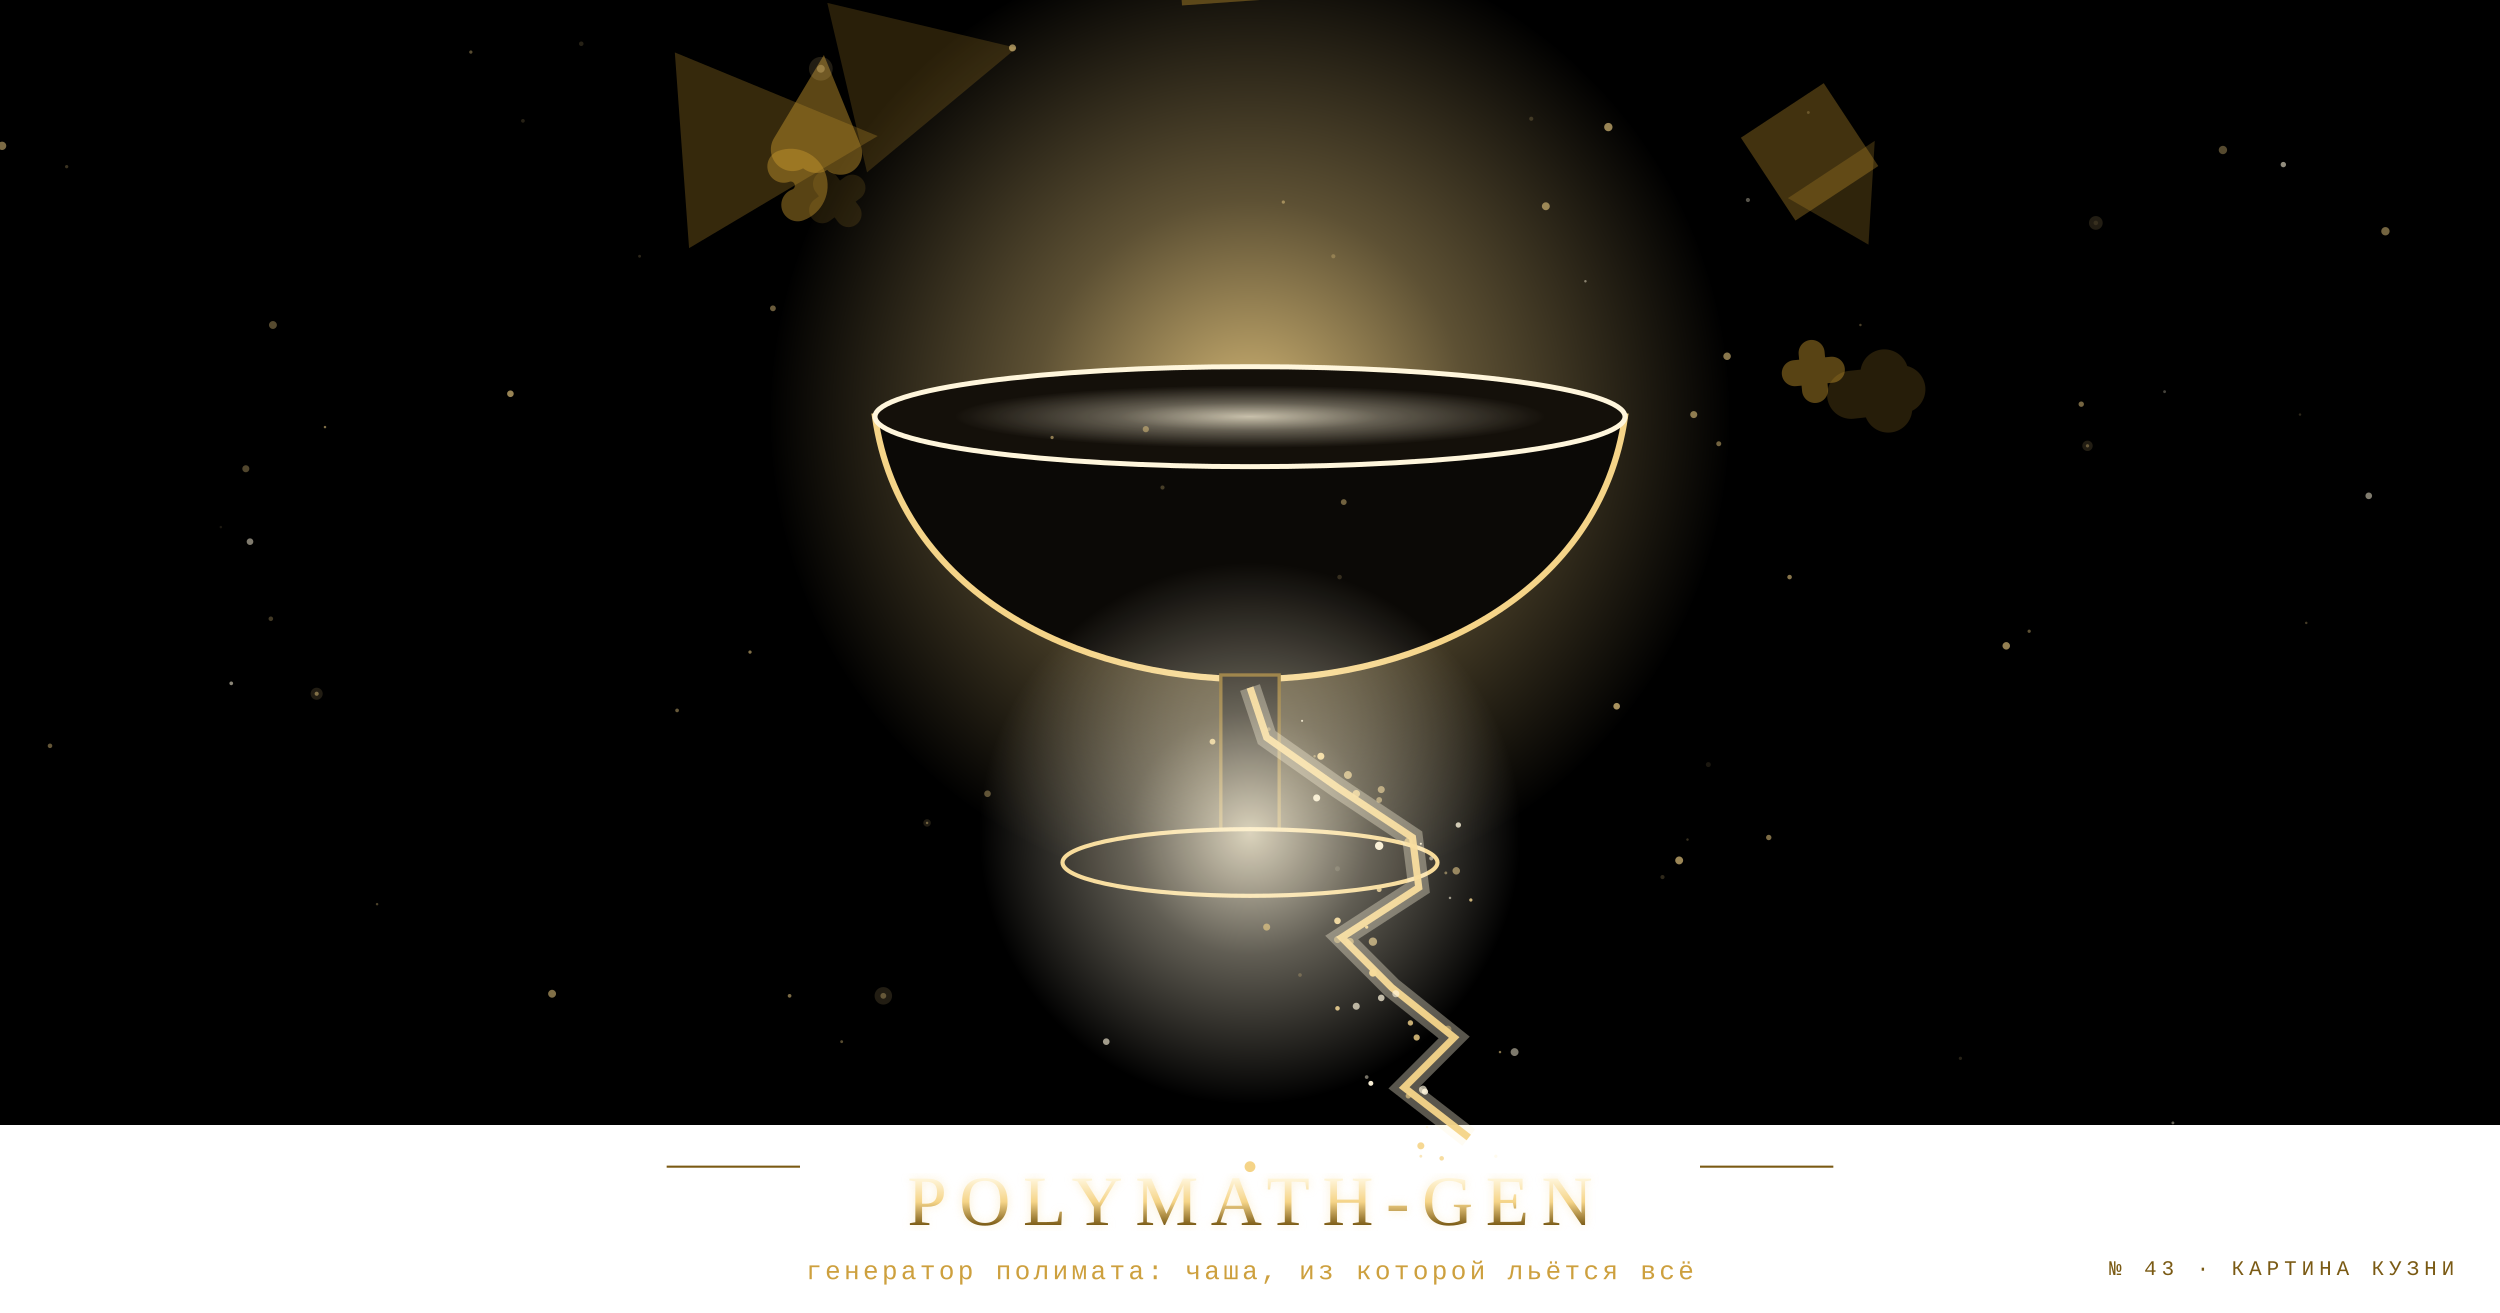
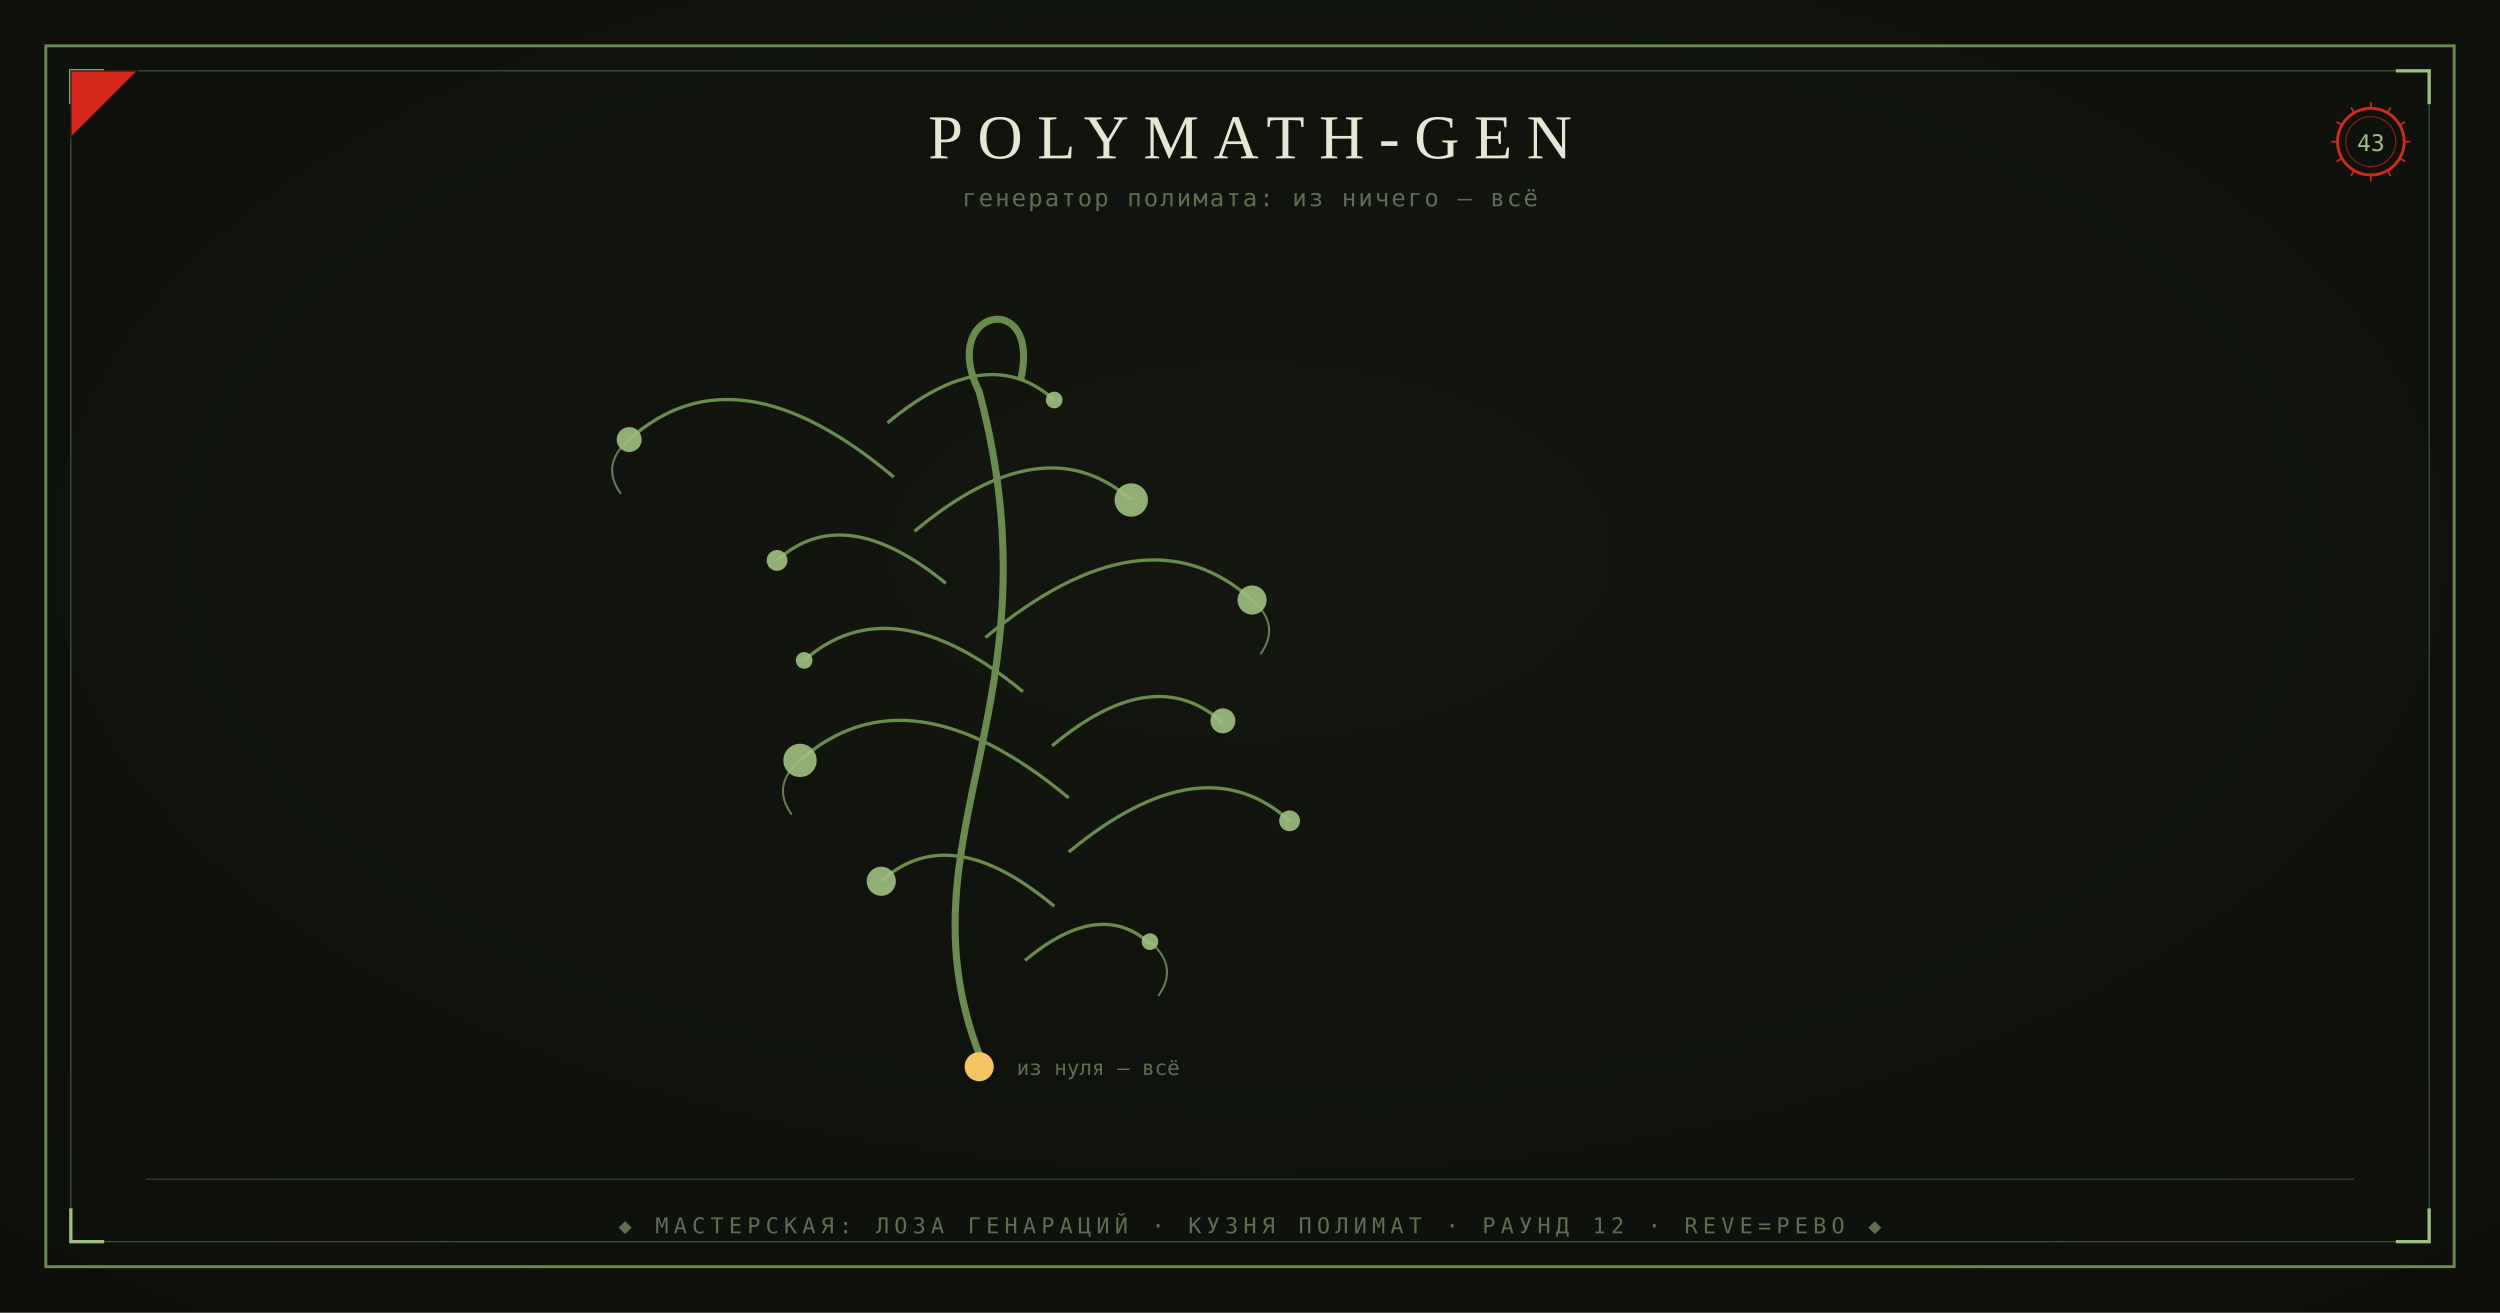
- <svg xmlns="http://www.w3.org/2000/svg" viewBox="0 0 1200 630" width="1200" height="630" role="img">
-   <defs>
-     <linearGradient id="bg" x1="0" y1="0" x2="0" y2="1">
-       <stop offset="0" stop-color="#030202" />
-       <stop offset=".55" stop-color="#0A0705" />
-       <stop offset="1" stop-color="#060403" />
-     </linearGradient>
-     <radialGradient id="vig" cx=".5" cy=".46" r=".75">
-       <stop offset=".55" stop-color="#000" stop-opacity="0" />
-       <stop offset="1" stop-color="#000" stop-opacity=".82" />
-     </radialGradient>
-   </defs>
-   <rect width="1200" height="540" fill="url(#bg)" />
-   <defs>
-     <radialGradient id="gl">
-       <stop offset="0" stop-color="#F5D488" stop-opacity="0.85" />
-       <stop offset=".45" stop-color="#F5D488" stop-opacity="0.38" />
-       <stop offset="1" stop-color="#F5D488" stop-opacity="0" />
-     </radialGradient>
-     <radialGradient id="rv">
-       <stop offset="0" stop-color="#FFF6DC" stop-opacity="0.85" />
-       <stop offset=".45" stop-color="#FFF6DC" stop-opacity="0.38" />
-       <stop offset="1" stop-color="#FFF6DC" stop-opacity="0" />
-     </radialGradient>
-     <filter id="neb" x="-20%" y="-20%" width="140%" height="140%">
-       <feTurbulence type="fractalNoise" baseFrequency="0.004 0.009" numOctaves="4" seed="529" result="n" />
-       <feColorMatrix in="n" type="matrix" values="0 0 0 0 0.961  0 0 0 0 0.831  0 0 0 0 0.533  0 0 0 0.68 -0.42" />
-       <feGaussianBlur stdDeviation="2" />
-     </filter>
-     <filter id="neb2" x="-20%" y="-20%" width="140%" height="140%">
-       <feTurbulence type="fractalNoise" baseFrequency="0.007 0.004" numOctaves="3" seed="536" result="n" />
-       <feColorMatrix in="n" type="matrix" values="0 0 0 0 0.373  0 0 0 0 0.722  0 0 0 0 0.788  0 0 0 0.59 -0.47" />
-       <feGaussianBlur stdDeviation="1.6" />
-     </filter>
-   </defs>
-   <rect width="1200" height="540" opacity="19.25" />
-   <circle cx="600.0" cy="200.0" r="230.0" fill="url(#gl)" />
-   <path d="M420 200 C 432 284 516 326 600 326 C 684 326 768 284 780 200 Z" fill="#0B0906" stroke="#F5D488" stroke-width="3" />
-   <ellipse cx="600" cy="200" rx="180" ry="24" fill="#14100A" stroke="#FFF6DC" stroke-width="2.4" />
-   <ellipse cx="600" cy="200" rx="142" ry="15" fill="url(#rv)" opacity=".9" />
-   <rect x="586" y="324" width="28" height="80" fill="#0B0906" stroke="#7A5A14" stroke-width="1.6" />
-   <ellipse cx="600" cy="414" rx="90" ry="16" fill="#0B0906" stroke="#F5D488" stroke-width="2" />
-   <path d="M600 330 L608 354 L642 378 L678 402 L681 426 L644 450 L668 474 L698 498 L674 522 L705 546" stroke="#FFF6DC" stroke-width="10" fill="none" opacity=".35" />
-   <path d="M600 330 L608 354 L642 378 L678 402 L681 426 L644 450 L668 474 L698 498 L674 522 L705 546" stroke="#F5D488" stroke-width="3.4" fill="none" opacity=".95" />
-   <circle cx="609" cy="350" r="0.9" fill="#F5D488" opacity="0.43" />
-   <circle cx="631" cy="363" r="0.6" fill="#F5D488" opacity="0.47" />
-   <circle cx="634" cy="363" r="1.7" fill="#F5D488" opacity="0.96" />
-   <circle cx="625" cy="346" r="0.5" fill="#FFF6DC" opacity="0.87" />
-   <circle cx="582" cy="356" r="1.4" fill="#F5D488" opacity="0.87" />
-   <circle cx="651" cy="381" r="1.8" fill="#F5D488" opacity="0.81" />
-   <circle cx="662" cy="384" r="1.4" fill="#F5D488" opacity="0.56" />
-   <circle cx="647" cy="372" r="1.9" fill="#F5D488" opacity="0.71" />
-   <circle cx="632" cy="383" r="1.7" fill="#FFF6DC" opacity="0.92" />
-   <circle cx="663" cy="379" r="1.7" fill="#F5D488" opacity="0.60" />
-   <circle cx="687" cy="412" r="1.0" fill="#FFF6DC" opacity="0.54" />
-   <circle cx="700" cy="396" r="1.3" fill="#FFF6DC" opacity="0.78" />
-   <circle cx="682" cy="405" r="0.5" fill="#FFF6DC" opacity="0.94" />
-   <circle cx="662" cy="406" r="2.0" fill="#FFF6DC" opacity="0.96" />
-   <circle cx="676" cy="404" r="1.9" fill="#F5D488" opacity="0.69" />
-   <circle cx="662" cy="427" r="1.2" fill="#F5D488" opacity="0.82" />
-   <circle cx="694" cy="419" r="0.7" fill="#F5D488" opacity="0.46" />
-   <circle cx="699" cy="418" r="1.8" fill="#F5D488" opacity="0.54" />
-   <circle cx="696" cy="431" r="0.6" fill="#FFF6DC" opacity="0.56" />
-   <circle cx="706" cy="432" r="0.8" fill="#F5D488" opacity="0.80" />
-   <circle cx="642" cy="451" r="1.7" fill="#F5D488" opacity="0.49" />
-   <circle cx="642" cy="442" r="1.6" fill="#F5D488" opacity="0.93" />
-   <circle cx="659" cy="452" r="2.0" fill="#F5D488" opacity="0.65" />
-   <circle cx="656" cy="445" r="0.8" fill="#F5D488" opacity="0.93" />
-   <circle cx="648" cy="452" r="1.8" fill="#F5D488" opacity="0.59" />
-   <circle cx="670" cy="477" r="1.7" fill="#FFF6DC" opacity="0.64" />
-   <circle cx="651" cy="483" r="1.7" fill="#FFF6DC" opacity="0.68" />
-   <circle cx="659" cy="467" r="1.8" fill="#F5D488" opacity="0.99" />
-   <circle cx="663" cy="479" r="1.6" fill="#FFF6DC" opacity="0.72" />
-   <circle cx="642" cy="484" r="1.1" fill="#F5D488" opacity="0.85" />
-   <circle cx="727" cy="505" r="1.9" fill="#FFF6DC" opacity="0.49" />
-   <circle cx="680" cy="498" r="1.5" fill="#F5D488" opacity="0.79" />
-   <circle cx="695" cy="494" r="1.7" fill="#F5D488" opacity="0.45" />
-   <circle cx="677" cy="491" r="1.3" fill="#F5D488" opacity="0.79" />
-   <circle cx="720" cy="505" r="0.6" fill="#F5D488" opacity="0.54" />
-   <circle cx="683" cy="523" r="1.9" fill="#FFF6DC" opacity="0.68" />
-   <circle cx="656" cy="517" r="0.9" fill="#FFF6DC" opacity="0.46" />
-   <circle cx="684" cy="524" r="1.5" fill="#FFF6DC" opacity="0.87" />
-   <circle cx="658" cy="520" r="1.2" fill="#FFF6DC" opacity="0.96" />
-   <circle cx="676" cy="526" r="1.3" fill="#F5D488" opacity="0.64" />
-   <circle cx="685" cy="541" r="0.6" fill="#FFF6DC" opacity="0.80" />
-   <circle cx="682" cy="550" r="1.7" fill="#F5D488" opacity="0.91" />
-   <circle cx="718" cy="555" r="0.8" fill="#FFF6DC" opacity="0.48" />
-   <circle cx="682" cy="555" r="0.7" fill="#F5D488" opacity="0.56" />
-   <circle cx="692" cy="556" r="1.1" fill="#F5D488" opacity="0.79" />
-   <circle cx="600.0" cy="400.0" r="130.0" fill="url(#rv)" />
-   <g transform="translate(870.4 178.3) rotate(84.66551) scale(8.93)">
-     <path d="M-1 0 H1 M0 -1 V1" stroke="#C9982E" stroke-width="1.4" fill="none" opacity="0.438" stroke-linecap="round" />
+ <svg xmlns="http://www.w3.org/2000/svg" viewBox="0 0 1200 630" width="1200" height="630">
+   <rect width="1200" height="630" fill="#0C0E0A" />
+   <radialGradient id="vig43" cx="0.5" cy="0.42" r="0.95">
+     <stop offset="0" stop-color="#14180F" />
+     <stop offset="1" stop-color="#0C0E0A" />
+   </radialGradient>
+   <rect width="1200" height="630" fill="url(#vig43)" opacity="0.9" />
+   <rect x="22" y="22" width="1156" height="586" fill="none" stroke="#6A8B4E" stroke-width="1.4" />
+   <rect x="34" y="34" width="1132" height="562" fill="none" stroke="#6A8B4E" stroke-width="0.6" opacity="0.55" />
+   <path d="M 34 50 L 34 34 L 50 34" fill="none" stroke="#9FBF7F" stroke-width="1.6" />
+   <path d="M 1166 50 L 1166 34 L 1150 34" fill="none" stroke="#9FBF7F" stroke-width="1.6" />
+   <path d="M 34 580 L 34 596 L 50 596" fill="none" stroke="#9FBF7F" stroke-width="1.6" />
+   <path d="M 1166 580 L 1166 596 L 1150 596" fill="none" stroke="#9FBF7F" stroke-width="1.6" />
+   <path d="M 34 66 L 34 34 L 66 34 Z" fill="#D5281B" />
+   <path d="M 34 66 L 34 34 L 66 34 Z" fill="none" stroke="#0C0E0A" stroke-width="0.8" opacity="0.65" />
+   <text x="600.0" y="76" text-anchor="middle" font-family="Georgia, 'Times New Roman', serif" font-size="30" fill="#E4E8D2" letter-spacing="7">POLYMATH-GEN</text>
+   <text x="600.0" y="99" text-anchor="middle" font-family="'Cascadia Mono', ui-monospace, Consolas, monospace" font-size="11.5" fill="#5E6E50" letter-spacing="1">генератор полимата: из ничего — всё</text>
+   <g transform="translate(1138,68)">
+     <circle r="16" fill="none" stroke="#D5281B" stroke-width="1.4" />
+     <circle r="12" fill="none" stroke="#D5281B" stroke-width="0.6" opacity="0.6" />
+     <text y="4.5" text-anchor="middle" font-family="'Cascadia Mono', ui-monospace, Consolas, monospace" font-size="11" fill="#9FBF7F">43</text>
+     <g stroke="#D5281B" stroke-width="0.8">
+       <line x1="0" y1="-19" x2="0" y2="-16" transform="rotate(0)" />
+       <line x1="0" y1="-19" x2="0" y2="-16" transform="rotate(30)" />
+       <line x1="0" y1="-19" x2="0" y2="-16" transform="rotate(60)" />
+       <line x1="0" y1="-19" x2="0" y2="-16" transform="rotate(90)" />
+       <line x1="0" y1="-19" x2="0" y2="-16" transform="rotate(120)" />
+       <line x1="0" y1="-19" x2="0" y2="-16" transform="rotate(150)" />
+       <line x1="0" y1="-19" x2="0" y2="-16" transform="rotate(180)" />
+       <line x1="0" y1="-19" x2="0" y2="-16" transform="rotate(210)" />
+       <line x1="0" y1="-19" x2="0" y2="-16" transform="rotate(240)" />
+       <line x1="0" y1="-19" x2="0" y2="-16" transform="rotate(270)" />
+       <line x1="0" y1="-19" x2="0" y2="-16" transform="rotate(300)" />
+       <line x1="0" y1="-19" x2="0" y2="-16" transform="rotate(330)" />
+     </g>
  </g>
-   <g transform="translate(661.5 -63.7) rotate(89.87856) scale(14.69)">
-     <path d="M0 -1 L0 1 M-0.7 -0.4 L0.7 -0.4" stroke="#C9982E" stroke-width="2.4" fill="none" opacity="0.41" stroke-linecap="round" />
+   <line x1="70" y1="566" x2="1130" y2="566" stroke="#6A8B4E" stroke-width="0.5" opacity="0.5" />
+   <text x="600.0" y="592" text-anchor="middle" font-family="'Cascadia Mono', ui-monospace, Consolas, monospace" font-size="10.5" fill="#5E6E50" letter-spacing="2.5">◆ МАСТЕРСКАЯ: ЛОЗА ГЕНАРАЦИЙ · КУЗНЯ ПОЛИМАТ · РАУНД 12 · REVE=РЕВО ◆</text>
+   <clipPath id="clip43">
+     <rect x="70" y="118" width="1060" height="404" />
+   </clipPath>
+   <g clip-path="url(#clip43)">
+     <path d="M 470.0 506 C 430.0 402 510.0 338 470.0 188 C 450.0 148 500.0 138 490.0 182" fill="none" stroke="#6A8B4E" stroke-width="3.4" />
+     <path d="M 492 461 q 36 -30 60 -8" fill="none" stroke="#6A8B4E" stroke-width="1.6" />
+     <circle cx="552" cy="452" r="4" fill="#9FBF7F" opacity="0.9" />
+     <path d="M 552 452 q 14 12 4 26" fill="none" stroke="#9FBF7F" stroke-width="1" opacity="0.6" />
+     <path d="M 506 435 q -50 -42 -83 -12" fill="none" stroke="#6A8B4E" stroke-width="1.6" />
+     <circle cx="423" cy="423" r="7" fill="#9FBF7F" opacity="0.9" />
+     <path d="M 513 409 q 64 -53 106 -15" fill="none" stroke="#6A8B4E" stroke-width="1.6" />
+     <circle cx="619" cy="394" r="5" fill="#9FBF7F" opacity="0.9" />
+     <path d="M 513 383 q -77 -64 -129 -18" fill="none" stroke="#6A8B4E" stroke-width="1.6" />
+     <circle cx="384" cy="365" r="8" fill="#9FBF7F" opacity="0.9" />
+     <path d="M 384 365 q -14 12 -4 26" fill="none" stroke="#9FBF7F" stroke-width="1" opacity="0.6" />
+     <path d="M 505 358 q 49 -41 82 -11" fill="none" stroke="#6A8B4E" stroke-width="1.6" />
+     <circle cx="587" cy="346" r="6" fill="#9FBF7F" opacity="0.9" />
+     <path d="M 491 332 q -63 -52 -105 -15" fill="none" stroke="#6A8B4E" stroke-width="1.6" />
+     <circle cx="386" cy="317" r="4" fill="#9FBF7F" opacity="0.9" />
+     <path d="M 473 306 q 77 -64 128 -18" fill="none" stroke="#6A8B4E" stroke-width="1.6" />
+     <circle cx="601" cy="288" r="7" fill="#9FBF7F" opacity="0.9" />
+     <path d="M 601 288 q 14 12 4 26" fill="none" stroke="#9FBF7F" stroke-width="1" opacity="0.6" />
+     <path d="M 454 280 q -49 -40 -81 -11" fill="none" stroke="#6A8B4E" stroke-width="1.6" />
+     <circle cx="373" cy="269" r="5" fill="#9FBF7F" opacity="0.9" />
+     <path d="M 439 255 q 62 -52 104 -15" fill="none" stroke="#6A8B4E" stroke-width="1.6" />
+     <circle cx="543" cy="240" r="8" fill="#9FBF7F" opacity="0.9" />
+     <path d="M 429 229 q -76 -64 -127 -18" fill="none" stroke="#6A8B4E" stroke-width="1.6" />
+     <circle cx="302" cy="211" r="6" fill="#9FBF7F" opacity="0.9" />
+     <path d="M 302 211 q -14 12 -4 26" fill="none" stroke="#9FBF7F" stroke-width="1" opacity="0.6" />
+     <path d="M 426 203 q 48 -40 80 -11" fill="none" stroke="#6A8B4E" stroke-width="1.6" />
+     <circle cx="506" cy="192" r="4" fill="#9FBF7F" opacity="0.9" />
+     <circle cx="470.0" cy="512" r="7" fill="#F2C464" />
+     <text x="488.0" y="516" font-family="'Cascadia Mono', ui-monospace, Consolas, monospace" font-size="10" fill="#5E6E50">из нуля — всё</text>
  </g>
-   <g transform="translate(437.2 34.9) rotate(76.80414) scale(14.60)">
-     <path d="M-1 1 L0 -1 L1 1 Z" stroke="#C9982E" stroke-width="2.3" fill="none" opacity="0.204" stroke-linecap="round" />
-   </g>
-   <g transform="translate(678.2 -48.2) rotate(49.27791) scale(13.39)">
-     <path d="M-1 1 L0 -1 L1 1 Z" stroke="#C9982E" stroke-width="2.1" fill="none" opacity="0.225" stroke-linecap="round" />
-   </g>
-   <g transform="translate(392.8 61.1) rotate(4.401218) scale(11.55)">
-     <path d="M-1 1 L0 -1 L1 1 M0 -1 L0 1" stroke="#C9982E" stroke-width="1.8" fill="none" opacity="0.459" stroke-linecap="round" />
-   </g>
-   <g transform="translate(401.9 95.5) rotate(53.36449) scale(9.00)">
-     <path d="M-1 0 H1 M0 -1 V1" stroke="#C9982E" stroke-width="1.4" fill="none" opacity="0.152" stroke-linecap="round" />
-   </g>
-   <g transform="translate(886.3 91.1) rotate(30.02499) scale(9.73)">
-     <path d="M-1 1 L0 -1 L1 1 Z" stroke="#C9982E" stroke-width="1.6" fill="none" opacity="0.235" stroke-linecap="round" />
-   </g>
-   <g transform="translate(362.3 69.6) rotate(85.8397) scale(15.58)">
-     <path d="M-1 1 L0 -1 L1 1 Z" stroke="#C9982E" stroke-width="2.5" fill="none" opacity="0.27" stroke-linecap="round" />
-   </g>
-   <g transform="translate(900.6 188.2) rotate(83.74059) scale(12.14)">
-     <path d="M0 -1 L0 1 M-0.7 -0.4 L0.7 -0.4" stroke="#C9982E" stroke-width="1.9" fill="none" opacity="0.189" stroke-linecap="round" />
-   </g>
-   <g transform="translate(868.6 72.9) rotate(56.63137) scale(12.53)">
-     <path d="M-0.9 -0.9 H0.9 V0.9 H-0.9 Z" stroke="#C9982E" stroke-width="2.0" fill="none" opacity="0.329" stroke-linecap="round" />
-   </g>
-   <g transform="translate(385.1 87.1) rotate(70.10901) scale(9.84)">
-     <path d="M-1 0.6 A1 1 0 0 1 1 0.6" stroke="#C9982E" stroke-width="1.6" fill="none" opacity="0.441" stroke-linecap="round" />
-   </g>
-   <g transform="translate(590.9 -24.5) rotate(85.95215) scale(13.02)">
-     <path d="M-0.9 -0.9 H0.9 V0.9 H-0.9 Z" stroke="#C9982E" stroke-width="2.1" fill="none" opacity="0.394" stroke-linecap="round" />
-   </g>
-   <circle cx="152" cy="333" r="2.9" fill="#F5D488" opacity=".14" />
-   <circle cx="152" cy="333" r="1.0" fill="#F5D488" opacity="0.45" />
-   <circle cx="486" cy="23" r="1.7" fill="#F5D488" opacity="0.59" />
-   <circle cx="806" cy="413" r="1.9" fill="#F5D488" opacity="0.63" />
-   <circle cx="735" cy="57" r="1.0" fill="#F5D488" opacity="0.19" />
-   <circle cx="963" cy="310" r="1.8" fill="#F5D488" opacity="0.60" />
-   <circle cx="279" cy="21" r="1.1" fill="#F5D488" opacity="0.16" />
-   <circle cx="859" cy="277" r="1.1" fill="#F5D488" opacity="0.55" />
-   <circle cx="531" cy="500" r="1.6" fill="#FFF6DC" opacity="0.62" />
-   <circle cx="550" cy="206" r="1.5" fill="#F5D488" opacity="0.46" />
-   <circle cx="839" cy="96" r="1.0" fill="#FFF6DC" opacity="0.34" />
-   <circle cx="379" cy="478" r="0.9" fill="#F5D488" opacity="0.50" />
-   <circle cx="893" cy="156" r="0.6" fill="#F5D488" opacity="0.30" />
-   <circle cx="265" cy="477" r="1.9" fill="#F5D488" opacity="0.52" />
-   <circle cx="251" cy="58" r="0.9" fill="#F5D488" opacity="0.16" />
-   <circle cx="32" cy="80" r="0.8" fill="#F5D488" opacity="0.24" />
-   <circle cx="245" cy="189" r="1.6" fill="#F5D488" opacity="0.62" />
-   <circle cx="820" cy="367" r="1.2" fill="#F5D488" opacity="0.11" />
-   <circle cx="394" cy="33" r="5.7" fill="#F5D488" opacity=".14" />
-   <circle cx="394" cy="33" r="1.9" fill="#F5D488" opacity="0.31" />
-   <circle cx="505" cy="210" r="0.8" fill="#F5D488" opacity="0.52" />
-   <circle cx="1" cy="70" r="2.0" fill="#F5D488" opacity="0.50" />
-   <circle cx="941" cy="508" r="0.8" fill="#F5D488" opacity="0.16" />
-   <circle cx="974" cy="303" r="0.8" fill="#F5D488" opacity="0.38" />
-   <circle cx="868" cy="54" r="0.7" fill="#F5D488" opacity="0.23" />
-   <circle cx="798" cy="421" r="1.0" fill="#F5D488" opacity="0.19" />
-   <circle cx="645" cy="241" r="1.4" fill="#F5D488" opacity="0.44" />
-   <circle cx="111" cy="328" r="0.9" fill="#FFF6DC" opacity="0.54" />
-   <circle cx="424" cy="478" r="4.2" fill="#F5D488" opacity=".14" />
-   <circle cx="424" cy="478" r="1.4" fill="#F5D488" opacity="0.32" />
-   <circle cx="307" cy="123" r="0.7" fill="#F5D488" opacity="0.18" />
-   <circle cx="999" cy="194" r="1.3" fill="#F5D488" opacity="0.48" />
-   <circle cx="130" cy="297" r="1.1" fill="#F5D488" opacity="0.27" />
-   <circle cx="642" cy="417" r="1.2" fill="#FFF6DC" opacity="0.13" />
-   <circle cx="226" cy="25" r="0.8" fill="#F5D488" opacity="0.36" />
-   <circle cx="810" cy="403" r="0.6" fill="#F5D488" opacity="0.23" />
-   <circle cx="829" cy="171" r="1.8" fill="#F5D488" opacity="0.56" />
-   <circle cx="474" cy="381" r="1.6" fill="#F5D488" opacity="0.37" />
-   <circle cx="624" cy="468" r="0.9" fill="#F5D488" opacity="0.24" />
-   <circle cx="1096" cy="79" r="1.3" fill="#FFF6DC" opacity="0.57" />
-   <circle cx="181" cy="434" r="0.6" fill="#F5D488" opacity="0.31" />
-   <circle cx="118" cy="225" r="1.7" fill="#F5D488" opacity="0.33" />
-   <circle cx="761" cy="135" r="0.6" fill="#FFF6DC" opacity="0.45" />
-   <circle cx="120" cy="260" r="1.6" fill="#FFF6DC" opacity="0.50" />
-   <circle cx="1039" cy="188" r="0.7" fill="#FFF6DC" opacity="0.27" />
-   <circle cx="1002" cy="214" r="2.5" fill="#F5D488" opacity=".14" />
-   <circle cx="1002" cy="214" r="0.8" fill="#F5D488" opacity="0.33" />
-   <circle cx="360" cy="313" r="0.8" fill="#F5D488" opacity="0.53" />
-   <circle cx="445" cy="395" r="1.8" fill="#F5D488" opacity=".14" />
-   <circle cx="445" cy="395" r="0.6" fill="#F5D488" opacity="0.38" />
-   <circle cx="1067" cy="72" r="2.0" fill="#F5D488" opacity="0.35" />
-   <circle cx="404" cy="500" r="0.7" fill="#F5D488" opacity="0.36" />
-   <circle cx="558" cy="234" r="1.0" fill="#F5D488" opacity="0.26" />
-   <circle cx="616" cy="97" r="0.8" fill="#F5D488" opacity="0.47" />
-   <circle cx="1145" cy="111" r="2.0" fill="#F5D488" opacity="0.47" />
-   <circle cx="1043" cy="539" r="0.7" fill="#FFF6DC" opacity="0.39" />
-   <circle cx="776" cy="339" r="1.6" fill="#F5D488" opacity="0.68" />
-   <circle cx="825" cy="213" r="1.2" fill="#F5D488" opacity="0.46" />
-   <circle cx="24" cy="358" r="1.1" fill="#F5D488" opacity="0.41" />
-   <circle cx="849" cy="402" r="1.3" fill="#F5D488" opacity="0.51" />
-   <circle cx="643" cy="277" r="1.1" fill="#F5D488" opacity="0.18" />
-   <circle cx="131" cy="156" r="1.9" fill="#F5D488" opacity="0.35" />
-   <circle cx="640" cy="123" r="1.0" fill="#F5D488" opacity="0.27" />
-   <circle cx="772" cy="61" r="2.0" fill="#F5D488" opacity="0.61" />
-   <circle cx="1107" cy="299" r="0.6" fill="#F5D488" opacity="0.28" />
-   <circle cx="1104" cy="199" r="0.6" fill="#F5D488" opacity="0.19" />
-   <circle cx="371" cy="148" r="1.4" fill="#F5D488" opacity="0.43" />
-   <circle cx="156" cy="205" r="0.6" fill="#F5D488" opacity="0.53" />
-   <circle cx="813" cy="199" r="1.7" fill="#F5D488" opacity="0.56" />
-   <circle cx="1137" cy="238" r="1.6" fill="#FFF6DC" opacity="0.50" />
-   <circle cx="106" cy="253" r="0.6" fill="#F5D488" opacity="0.12" />
-   <circle cx="1006" cy="107" r="3.3" fill="#F5D488" opacity=".14" />
-   <circle cx="1006" cy="107" r="1.1" fill="#F5D488" opacity="0.10" />
-   <circle cx="742" cy="99" r="1.9" fill="#F5D488" opacity="0.57" />
-   <circle cx="608" cy="445" r="1.7" fill="#F5D488" opacity="0.59" />
-   <circle cx="325" cy="341" r="0.9" fill="#F5D488" opacity="0.42" />
-   <linearGradient id="gtxt" x1="0" y1="0" x2="0" y2="1">
-     <stop offset="0" stop-color="#FFF6DC" />
-     <stop offset=".5" stop-color="#F5D488" />
-     <stop offset="1" stop-color="#7A5A14" />
-   </linearGradient>
-   <filter id="soft">
-     <feGaussianBlur stdDeviation="2.2" />
-   </filter>
-   <line x1="320" y1="560" x2="384" y2="560" stroke="#7A5A14" stroke-width="1" />
-   <circle cx="600" cy="560" r="2.6" fill="#F5D488" />
-   <line x1="816" y1="560" x2="880" y2="560" stroke="#7A5A14" stroke-width="1" />
-   <text x="600.0" y="588" text-anchor="middle" font-family="Georgia,'Times New Roman',serif" font-size="34" letter-spacing="6" fill="#F5D488" opacity=".38" filter="url(#soft)">POLYMATH-GEN</text>
-   <text x="600.0" y="588" text-anchor="middle" font-family="Georgia,'Times New Roman',serif" font-size="34" letter-spacing="6" fill="url(#gtxt)">POLYMATH-GEN</text>
-   <text x="600.0" y="614" text-anchor="middle" font-family="ui-monospace,'Cascadia Mono',Consolas,'Courier New',monospace" font-size="12.5" letter-spacing="1.6" fill="#C9982E" opacity=".92">генератор полимата: чаша, из которой льётся всё</text>
-   <text x="1178" y="612" text-anchor="end" font-family="ui-monospace,'Cascadia Mono',Consolas,'Courier New',monospace" font-size="10" letter-spacing="2.4" fill="#7A5A14">№ 43 · КАРТИНА КУЗНИ</text>
</svg>
